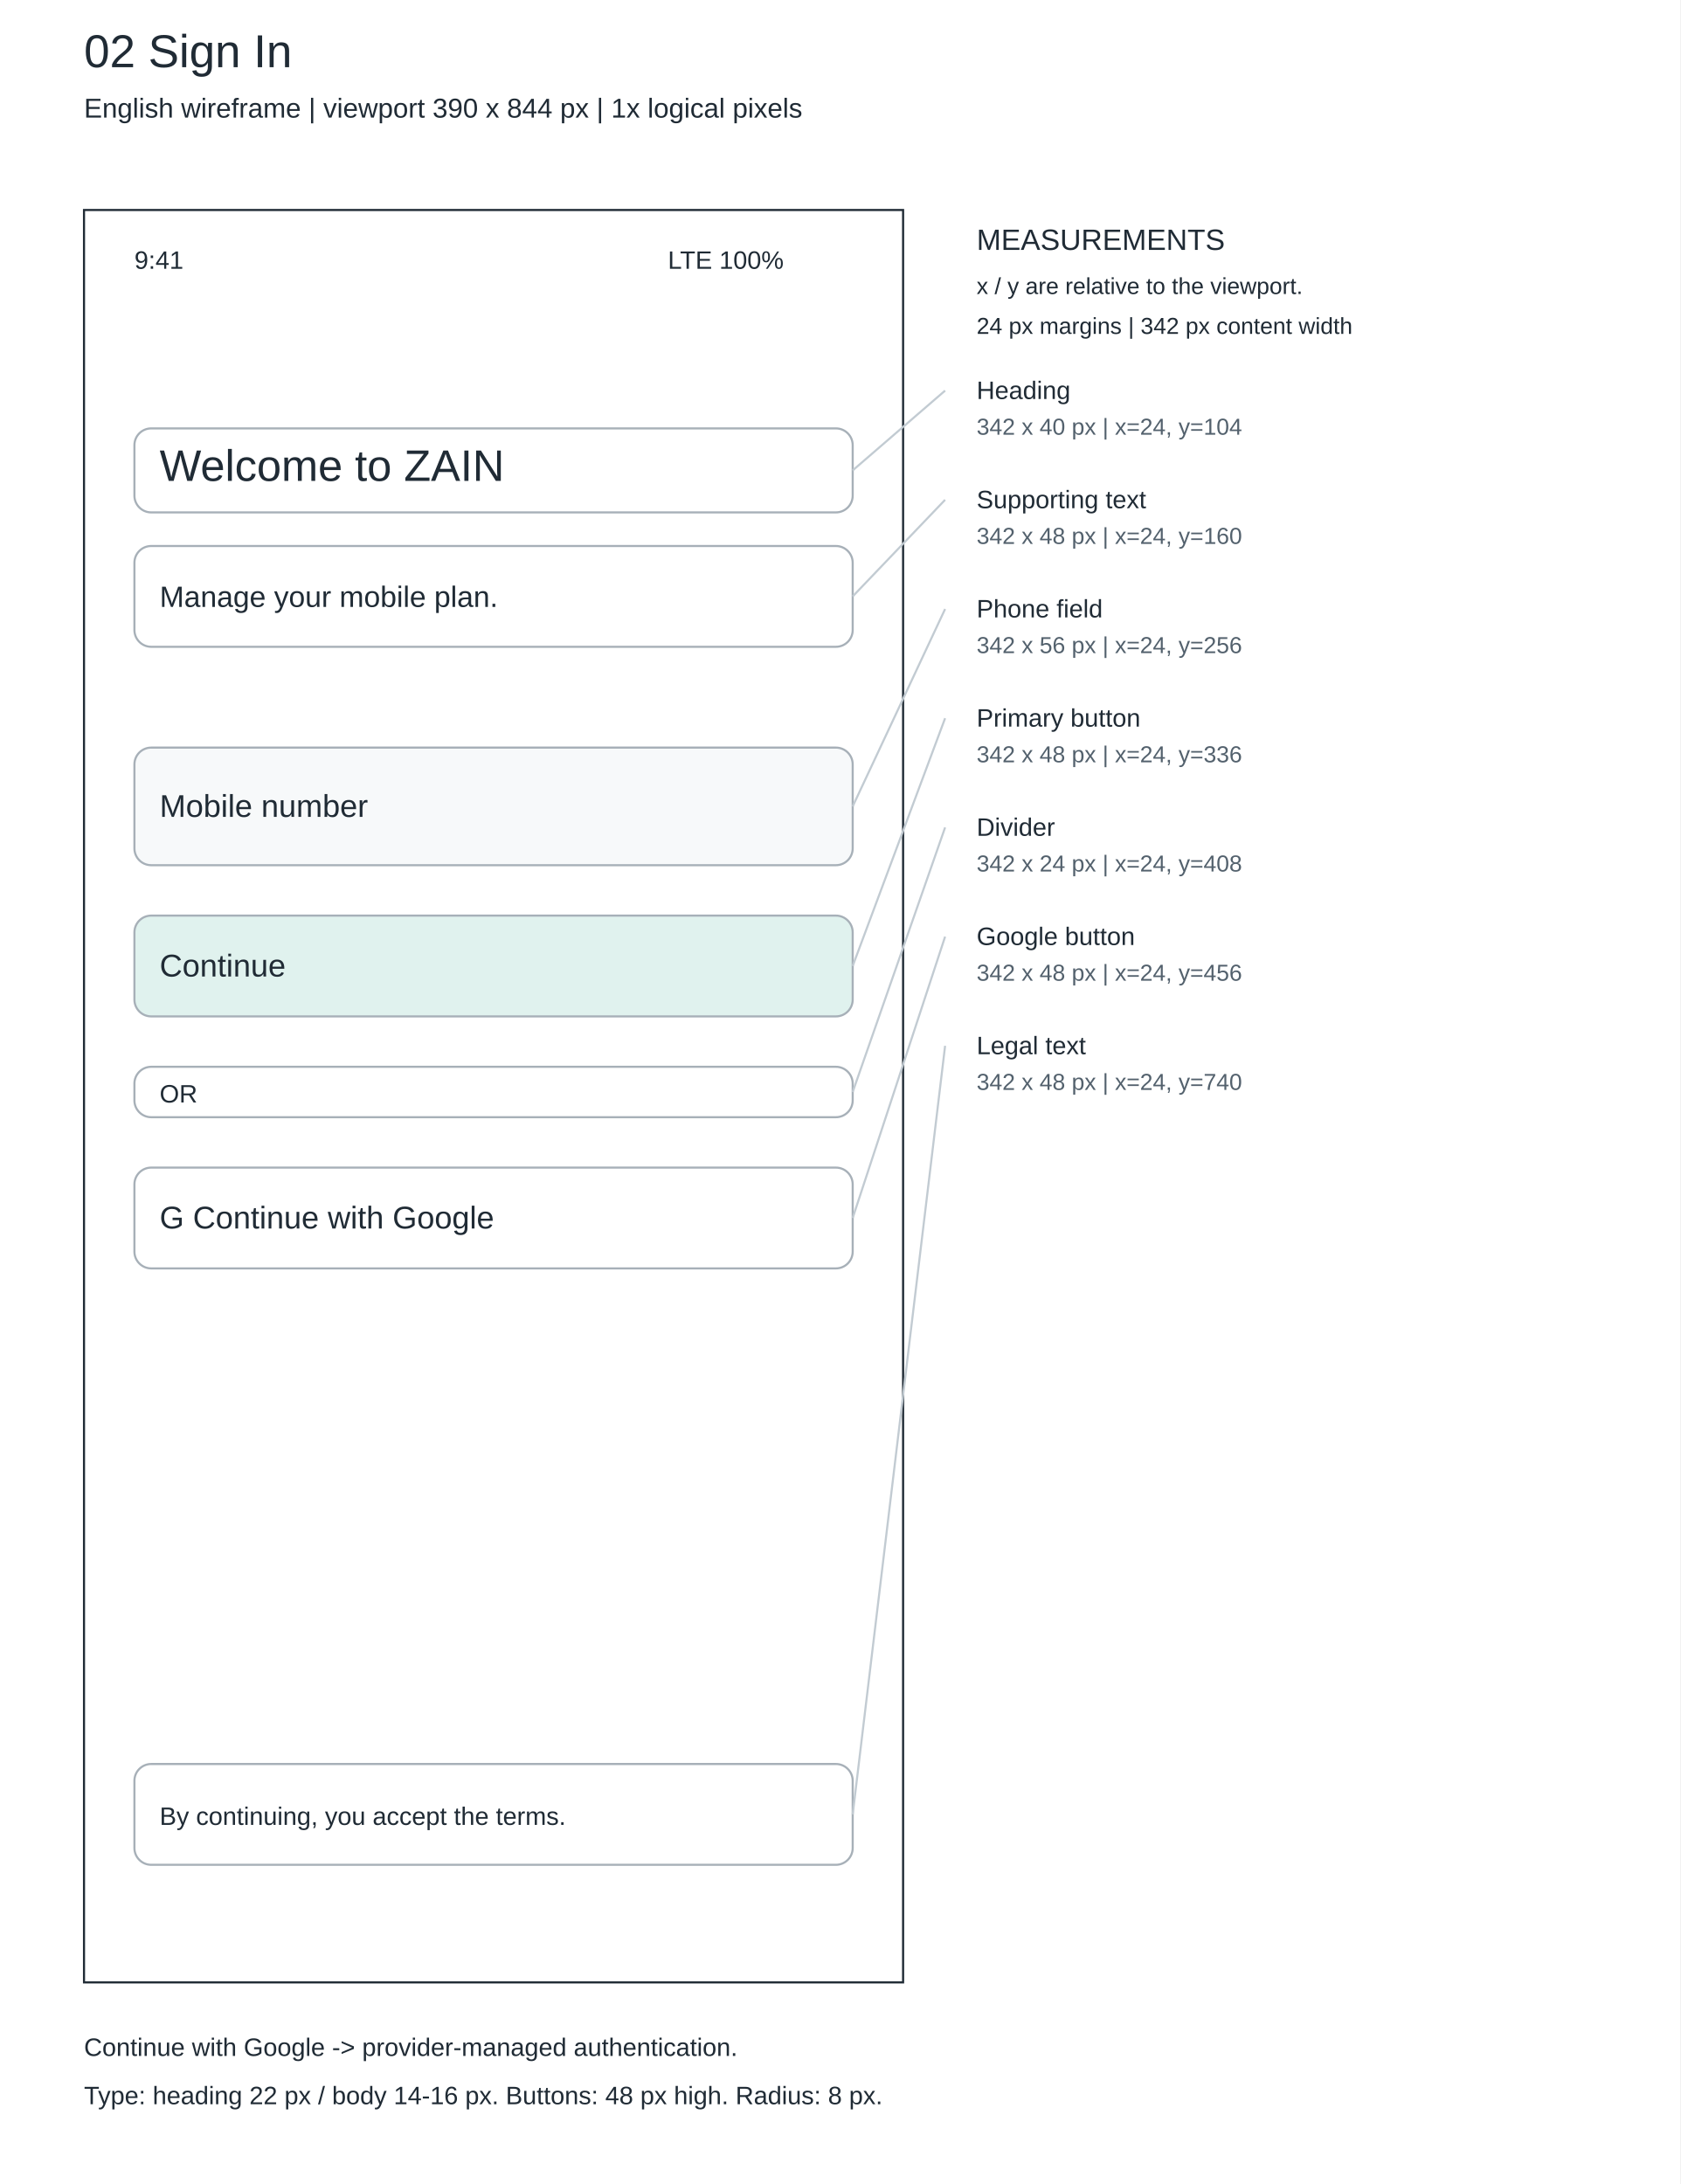
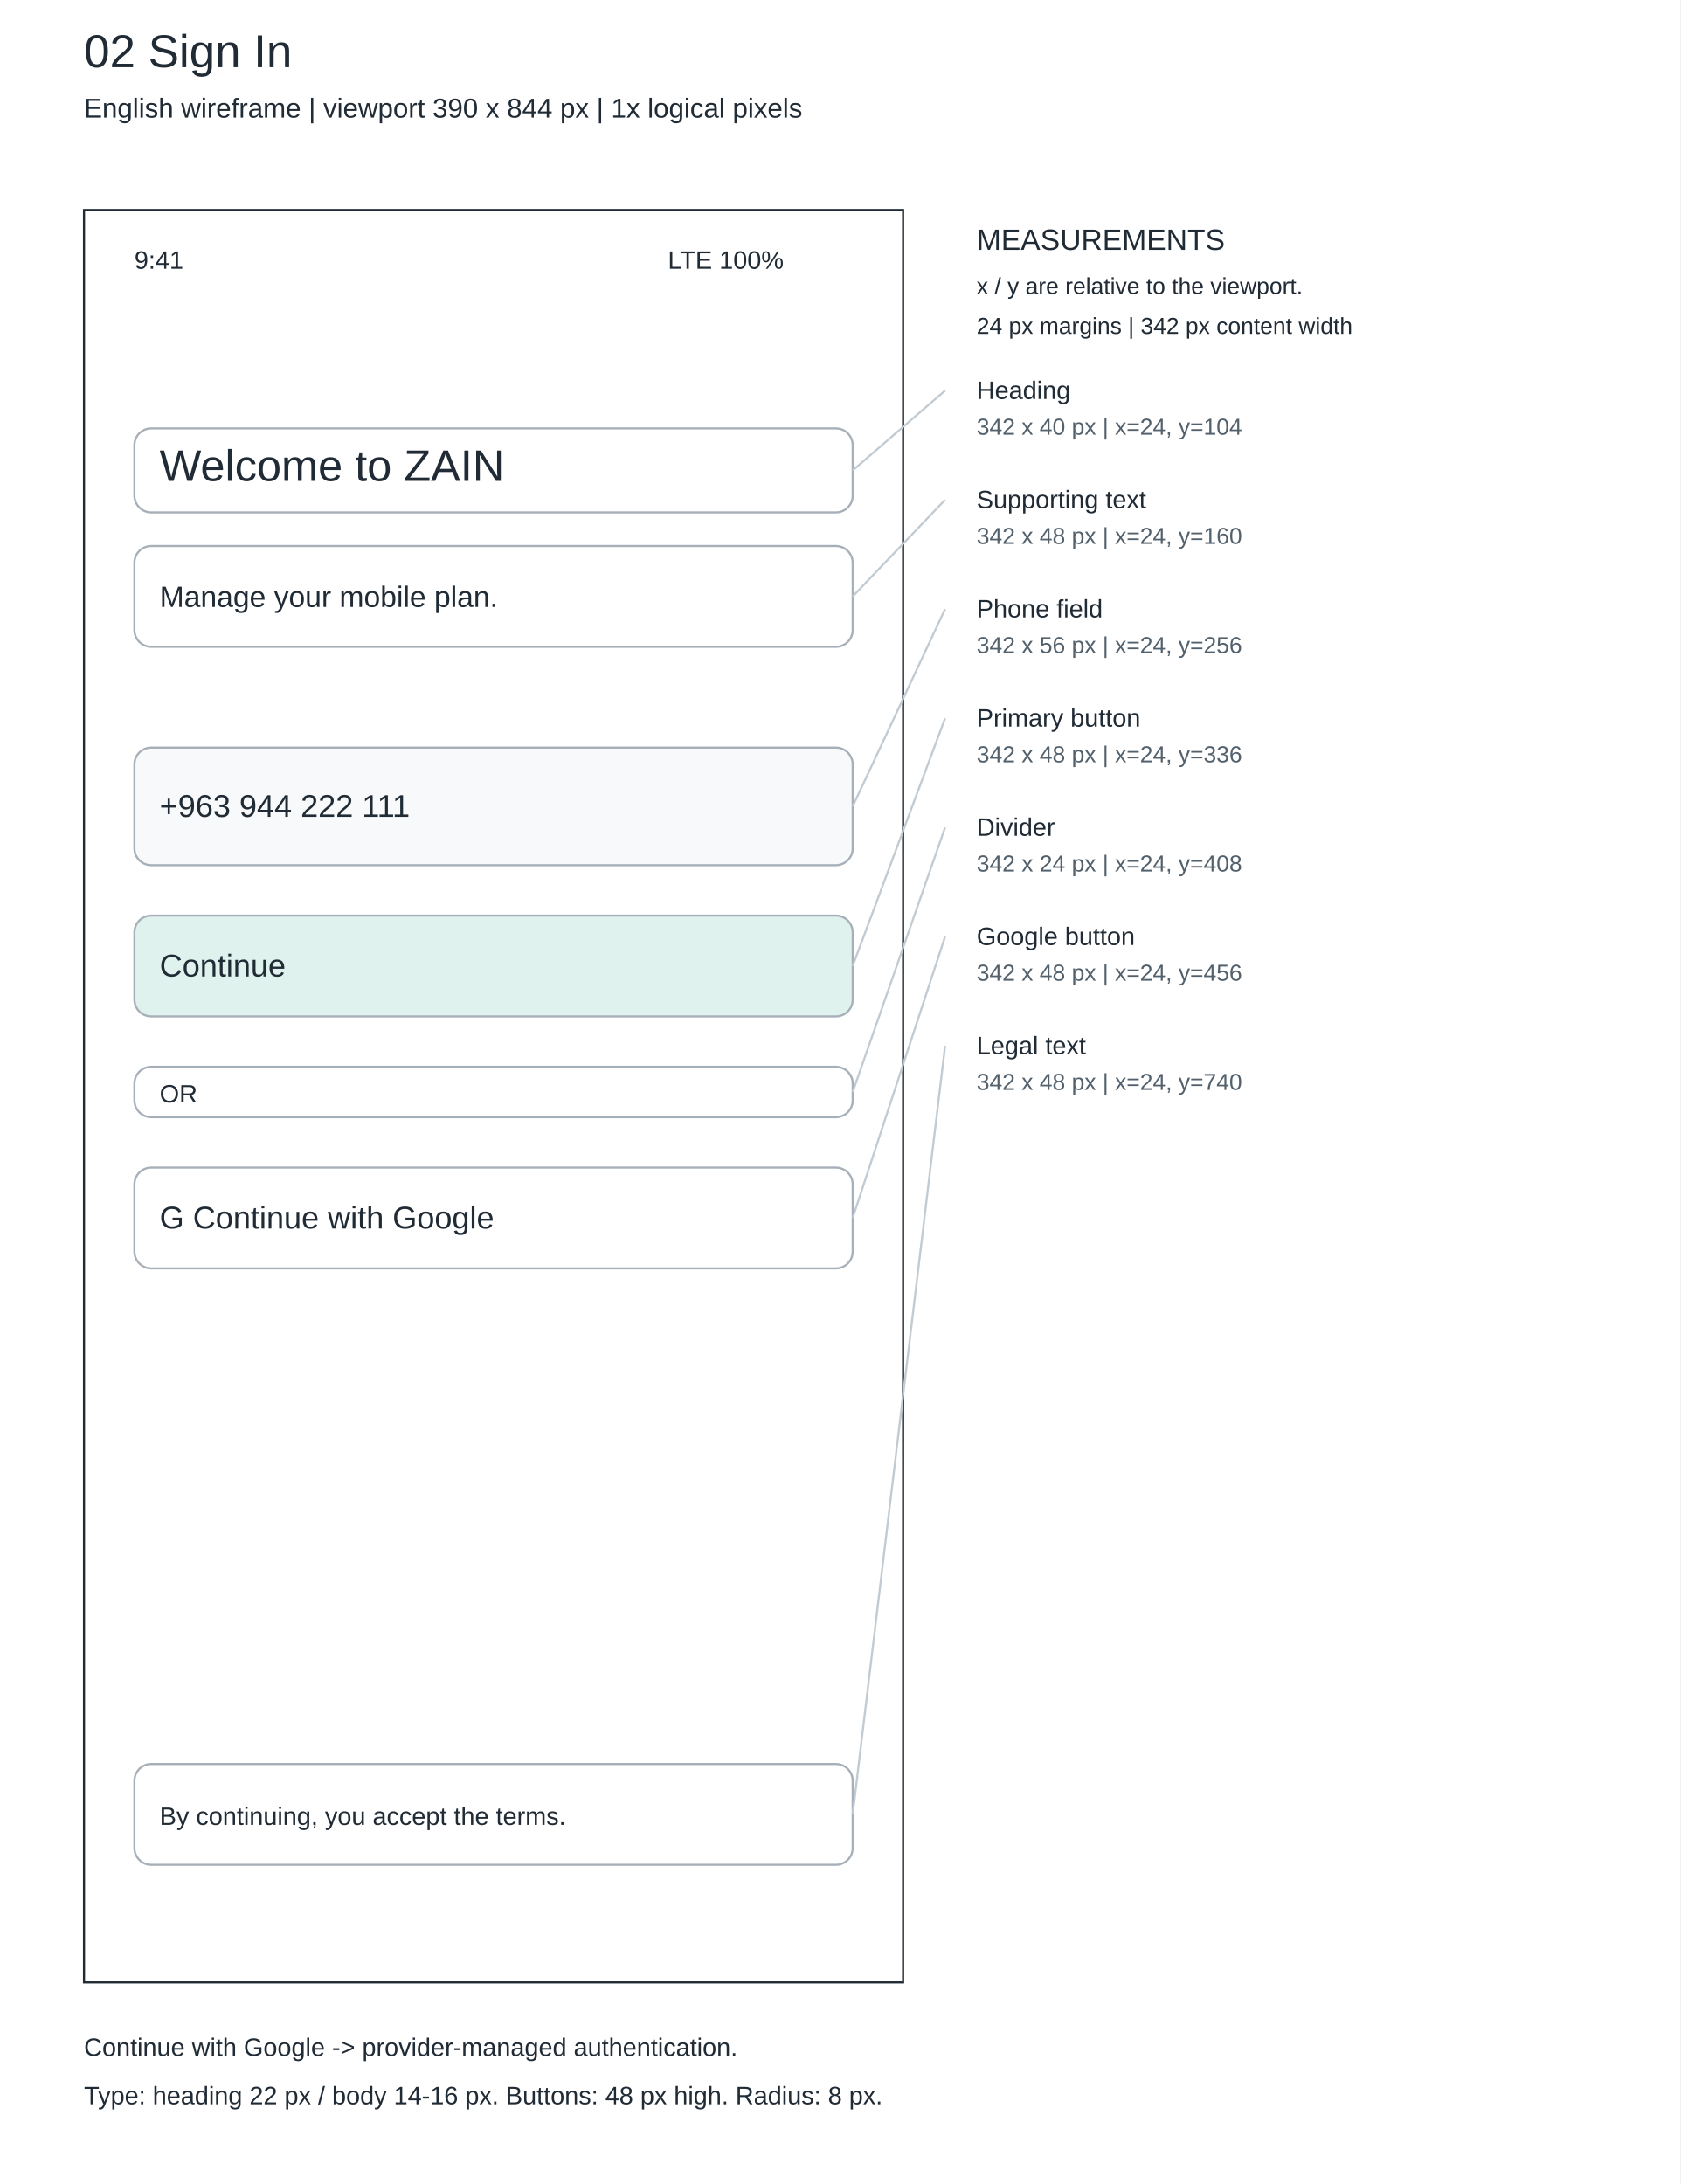
<svg xmlns="http://www.w3.org/2000/svg" width="800" height="1040" viewBox="0 0 800 1040">
  <rect width="800" height="1040" fill="white" />
  <text x="40" y="32" font-family="Arial, sans-serif" font-size="22" fill="#202b35">02 Sign In</text>
  <text x="40" y="56" font-family="Arial, sans-serif" font-size="13" fill="#202b35">English wireframe | viewport 390 x 844 px | 1x logical pixels</text>
  <rect x="40" y="100" width="390" height="844" rx="0" fill="#ffffff" stroke="#202b35" />
  <text x="64" y="128" font-family="Arial, sans-serif" font-size="12" fill="#202b35">9:41</text>
  <text x="318" y="128" font-family="Arial, sans-serif" font-size="12" fill="#202b35">LTE   100%</text>
  <text x="465" y="119" font-family="Arial, sans-serif" font-size="14" fill="#202b35">MEASUREMENTS</text>
  <text x="465" y="140" font-family="Arial, sans-serif" font-size="11" fill="#202b35">x / y are relative to the viewport.</text>
  <text x="465" y="159" font-family="Arial, sans-serif" font-size="11" fill="#202b35">24 px margins | 342 px content width</text>
  <rect x="64" y="204" width="342" height="40" rx="8" fill="#ffffff" stroke="#a7b0b8" />
  <text x="76" y="229.0" font-family="Arial, sans-serif" font-size="21" fill="#202b35">Welcome to ZAIN</text>
  <path d="M406 224.0 L450 186" stroke="#c2cbd2" fill="none" />
  <text x="465" y="190" font-family="Arial, sans-serif" font-size="12" fill="#202b35">Heading</text>
  <text x="465" y="207" font-family="Arial, sans-serif" font-size="11" fill="#53616d">342 x 40 px | x=24, y=104</text>
  <rect x="64" y="260" width="342" height="48" rx="8" fill="#ffffff" stroke="#a7b0b8" />
  <text x="76" y="289.0" font-family="Arial, sans-serif" font-size="14" fill="#202b35">Manage your mobile plan.</text>
  <path d="M406 284.0 L450 238" stroke="#c2cbd2" fill="none" />
  <text x="465" y="242" font-family="Arial, sans-serif" font-size="12" fill="#202b35">Supporting text</text>
  <text x="465" y="259" font-family="Arial, sans-serif" font-size="11" fill="#53616d">342 x 48 px | x=24, y=160</text>
  <rect x="64" y="356" width="342" height="56" rx="8" fill="#f7f9fa" stroke="#a7b0b8" />
-   <text x="76" y="389.0" font-family="Arial, sans-serif" font-size="15" fill="#202b35">Mobile number</text>
+   <text x="76" y="389.0" font-family="Arial, sans-serif" font-size="15" fill="#202b35">+963 944 222 111</text>
  <path d="M406 384.0 L450 290" stroke="#c2cbd2" fill="none" />
  <text x="465" y="294" font-family="Arial, sans-serif" font-size="12" fill="#202b35">Phone field</text>
  <text x="465" y="311" font-family="Arial, sans-serif" font-size="11" fill="#53616d">342 x 56 px | x=24, y=256</text>
  <rect x="64" y="436" width="342" height="48" rx="8" fill="#e0f2ee" stroke="#a7b0b8" />
  <text x="76" y="465.0" font-family="Arial, sans-serif" font-size="15" fill="#202b35">Continue</text>
  <path d="M406 460.0 L450 342" stroke="#c2cbd2" fill="none" />
  <text x="465" y="346" font-family="Arial, sans-serif" font-size="12" fill="#202b35">Primary button</text>
  <text x="465" y="363" font-family="Arial, sans-serif" font-size="11" fill="#53616d">342 x 48 px | x=24, y=336</text>
  <rect x="64" y="508" width="342" height="24" rx="8" fill="#ffffff" stroke="#a7b0b8" />
  <text x="76" y="525.0" font-family="Arial, sans-serif" font-size="12" fill="#202b35">OR</text>
  <path d="M406 520.0 L450 394" stroke="#c2cbd2" fill="none" />
  <text x="465" y="398" font-family="Arial, sans-serif" font-size="12" fill="#202b35">Divider</text>
  <text x="465" y="415" font-family="Arial, sans-serif" font-size="11" fill="#53616d">342 x 24 px | x=24, y=408</text>
  <rect x="64" y="556" width="342" height="48" rx="8" fill="#ffffff" stroke="#a7b0b8" />
  <text x="76" y="585.0" font-family="Arial, sans-serif" font-size="15" fill="#202b35">G   Continue with Google</text>
  <path d="M406 580.0 L450 446" stroke="#c2cbd2" fill="none" />
  <text x="465" y="450" font-family="Arial, sans-serif" font-size="12" fill="#202b35">Google button</text>
  <text x="465" y="467" font-family="Arial, sans-serif" font-size="11" fill="#53616d">342 x 48 px | x=24, y=456</text>
  <rect x="64" y="840" width="342" height="48" rx="8" fill="#ffffff" stroke="#a7b0b8" />
  <text x="76" y="869.0" font-family="Arial, sans-serif" font-size="12" fill="#202b35">By continuing, you accept the terms.</text>
  <path d="M406 864.0 L450 498" stroke="#c2cbd2" fill="none" />
  <text x="465" y="502" font-family="Arial, sans-serif" font-size="12" fill="#202b35">Legal text</text>
  <text x="465" y="519" font-family="Arial, sans-serif" font-size="11" fill="#53616d">342 x 48 px | x=24, y=740</text>
  <text x="40" y="979" font-family="Arial, sans-serif" font-size="12" fill="#202b35">Continue with Google -&gt; provider-managed authentication.</text>
  <text x="40" y="1002" font-family="Arial, sans-serif" font-size="12" fill="#202b35">Type: heading 22 px / body 14-16 px. Buttons: 48 px high. Radius: 8 px.</text>
</svg>
